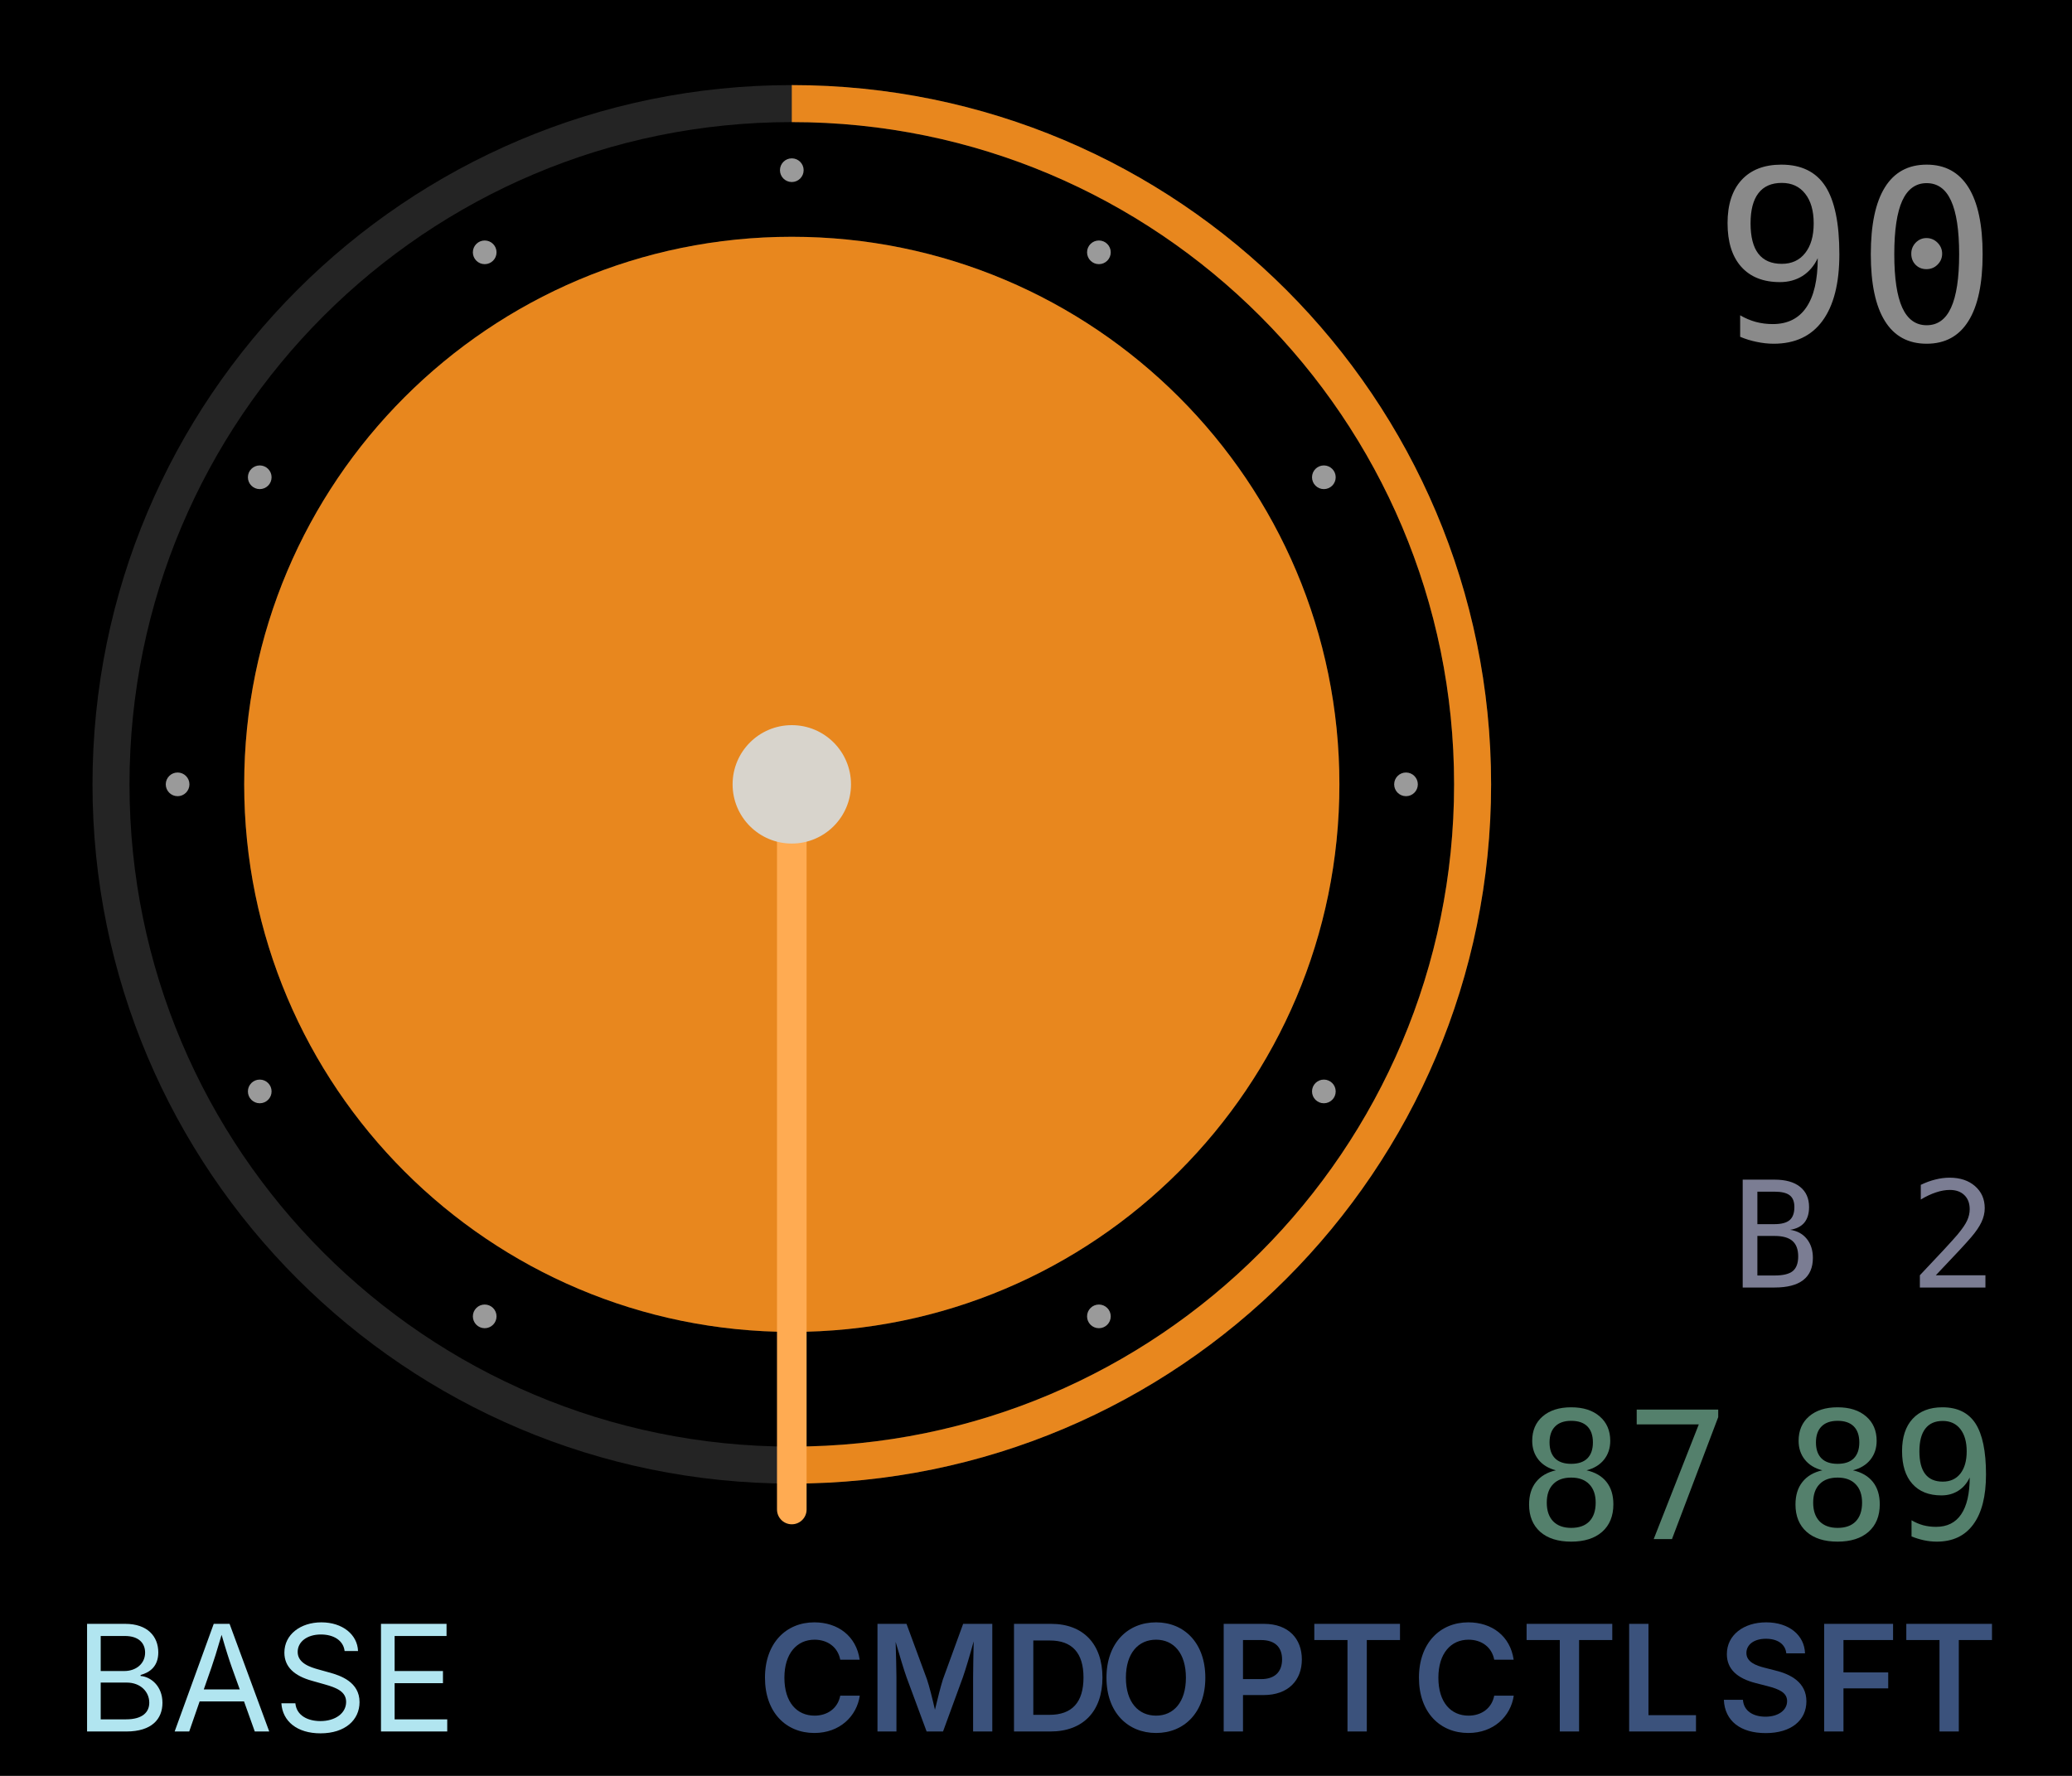
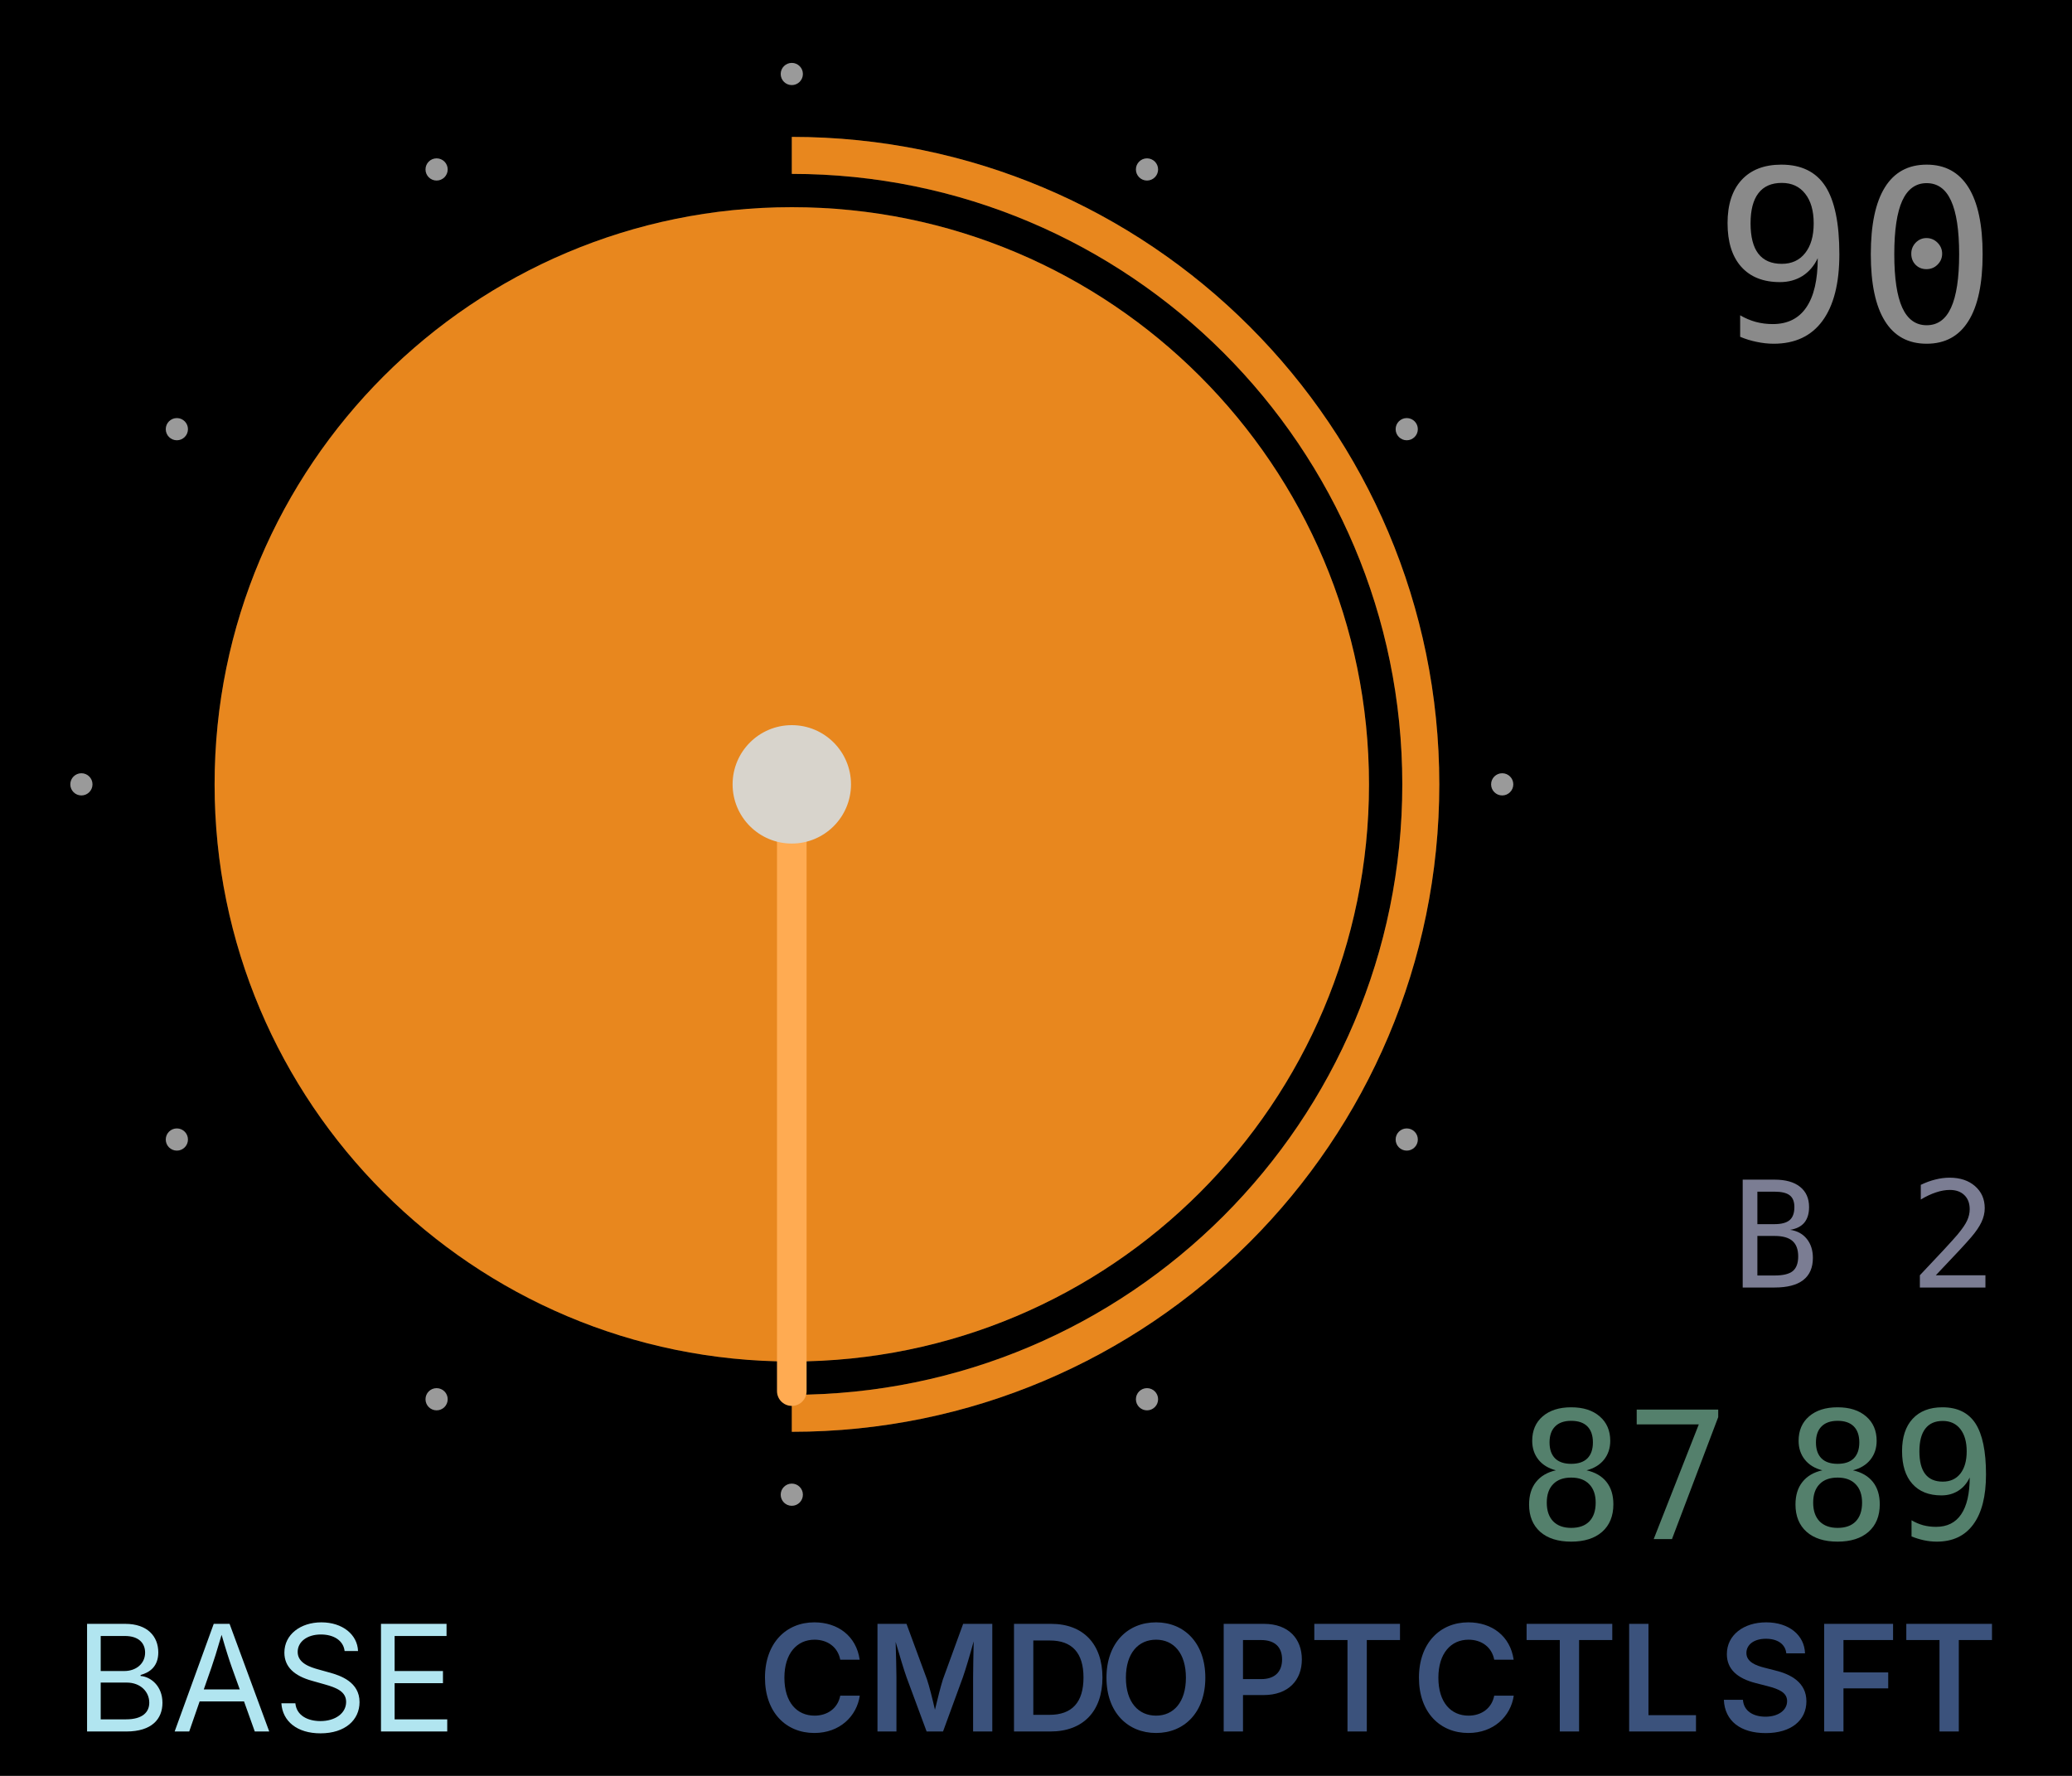
- <svg xmlns="http://www.w3.org/2000/svg" width="560" height="480" viewBox="0 0 280 240" role="img" aria-label="ring concept, 90 minutes remaining">
+ <svg xmlns="http://www.w3.org/2000/svg" width="560" height="480" viewBox="0 0 280 240" role="img" aria-label="shipped concept, 90 minutes remaining">
  <rect width="280" height="240" fill="#000000" />
-   <circle cx="107" cy="106" r="92" fill="none" stroke="#242424" stroke-width="5" />
-   <circle cx="107" cy="106" r="74" fill="#242424" />
-   <circle cx="107" cy="106" r="74" fill="#e8871e" />
-   <path d="M 107 14 A 92 92 0 0 1 107.0 198.0" fill="none" stroke="#e8871e" stroke-width="5" stroke-linecap="butt" />
-   <circle cx="107.0" cy="23.0" r="1.6" fill="#9a9a9a" />
-   <circle cx="148.5" cy="34.1" r="1.6" fill="#9a9a9a" />
-   <circle cx="178.9" cy="64.5" r="1.6" fill="#9a9a9a" />
-   <circle cx="190.0" cy="106.0" r="1.6" fill="#9a9a9a" />
-   <circle cx="178.9" cy="147.5" r="1.6" fill="#9a9a9a" />
-   <circle cx="148.5" cy="177.9" r="1.6" fill="#9a9a9a" />
-   <circle cx="107.0" cy="189.0" r="1.6" fill="#9a9a9a" />
-   <circle cx="65.5" cy="177.9" r="1.6" fill="#9a9a9a" />
-   <circle cx="35.1" cy="147.5" r="1.6" fill="#9a9a9a" />
-   <circle cx="24.0" cy="106.0" r="1.6" fill="#9a9a9a" />
-   <circle cx="35.1" cy="64.5" r="1.6" fill="#9a9a9a" />
-   <circle cx="65.5" cy="34.1" r="1.6" fill="#9a9a9a" />
-   <line x1="107" y1="106" x2="107.0" y2="204.0" stroke="#ffab52" stroke-width="4" stroke-linecap="round" />
+   <circle cx="107.0" cy="10.0" r="1.5" fill="#9a9a9a" />
+   <circle cx="155.0" cy="22.9" r="1.5" fill="#9a9a9a" />
+   <circle cx="190.1" cy="58.0" r="1.5" fill="#9a9a9a" />
+   <circle cx="203.0" cy="106.0" r="1.5" fill="#9a9a9a" />
+   <circle cx="190.1" cy="154.0" r="1.5" fill="#9a9a9a" />
+   <circle cx="155.0" cy="189.1" r="1.5" fill="#9a9a9a" />
+   <circle cx="107.0" cy="202.0" r="1.5" fill="#9a9a9a" />
+   <circle cx="59.0" cy="189.1" r="1.5" fill="#9a9a9a" />
+   <circle cx="23.9" cy="154.0" r="1.5" fill="#9a9a9a" />
+   <circle cx="11.0" cy="106.0" r="1.5" fill="#9a9a9a" />
+   <circle cx="23.9" cy="58.0" r="1.5" fill="#9a9a9a" />
+   <circle cx="59.0" cy="22.9" r="1.5" fill="#9a9a9a" />
+   <path d="M 107 21.0 A 85.0 85.0 0 0 1 107.0 191.0" fill="none" stroke="#242424" stroke-width="5" stroke-linecap="butt" />
+   <circle cx="107" cy="106" r="78" fill="#242424" />
+   <circle cx="107" cy="106" r="78" fill="#e8871e" />
+   <path d="M 107 21.0 A 85.0 85.0 0 0 1 107.0 191.0" fill="none" stroke="#e8871e" stroke-width="5" stroke-linecap="butt" />
+   <line x1="107" y1="106" x2="107.0" y2="188.0" stroke="#ffab52" stroke-width="4" stroke-linecap="round" />
  <circle cx="107" cy="106" r="8" fill="#d8d4cc" />
  <text x="270" y="46" text-anchor="end" font-family="ui-monospace,'SF Mono',Menlo,Consolas,monospace" font-size="32" fill="#8a8a8a">90</text>
  <text x="270" y="174" text-anchor="end" font-family="ui-monospace,'SF Mono',Menlo,Consolas,monospace" font-size="20" fill="#7b7d93">B 2</text>
  <text x="234" y="208" text-anchor="end" font-family="ui-monospace,'SF Mono',Menlo,Consolas,monospace" font-size="24" fill="#54806c">87</text>
  <text x="270" y="208" text-anchor="end" font-family="ui-monospace,'SF Mono',Menlo,Consolas,monospace" font-size="24" fill="#54806c">89</text>
  <text x="10" y="234" font-family="Inter,'Helvetica Neue',Arial,sans-serif" font-size="20" fill="#b1e5f0">BASE</text>
  <text x="150" y="234" text-anchor="end" font-family="Inter,'Helvetica Neue',Arial,sans-serif" font-size="20" font-weight="600" fill="#3b527c">CMD</text>
  <text x="190" y="234" text-anchor="end" font-family="Inter,'Helvetica Neue',Arial,sans-serif" font-size="20" font-weight="600" fill="#3b527c">OPT</text>
  <text x="230" y="234" text-anchor="end" font-family="Inter,'Helvetica Neue',Arial,sans-serif" font-size="20" font-weight="600" fill="#3b527c">CTL</text>
  <text x="270" y="234" text-anchor="end" font-family="Inter,'Helvetica Neue',Arial,sans-serif" font-size="20" font-weight="600" fill="#3b527c">SFT</text>
</svg>
